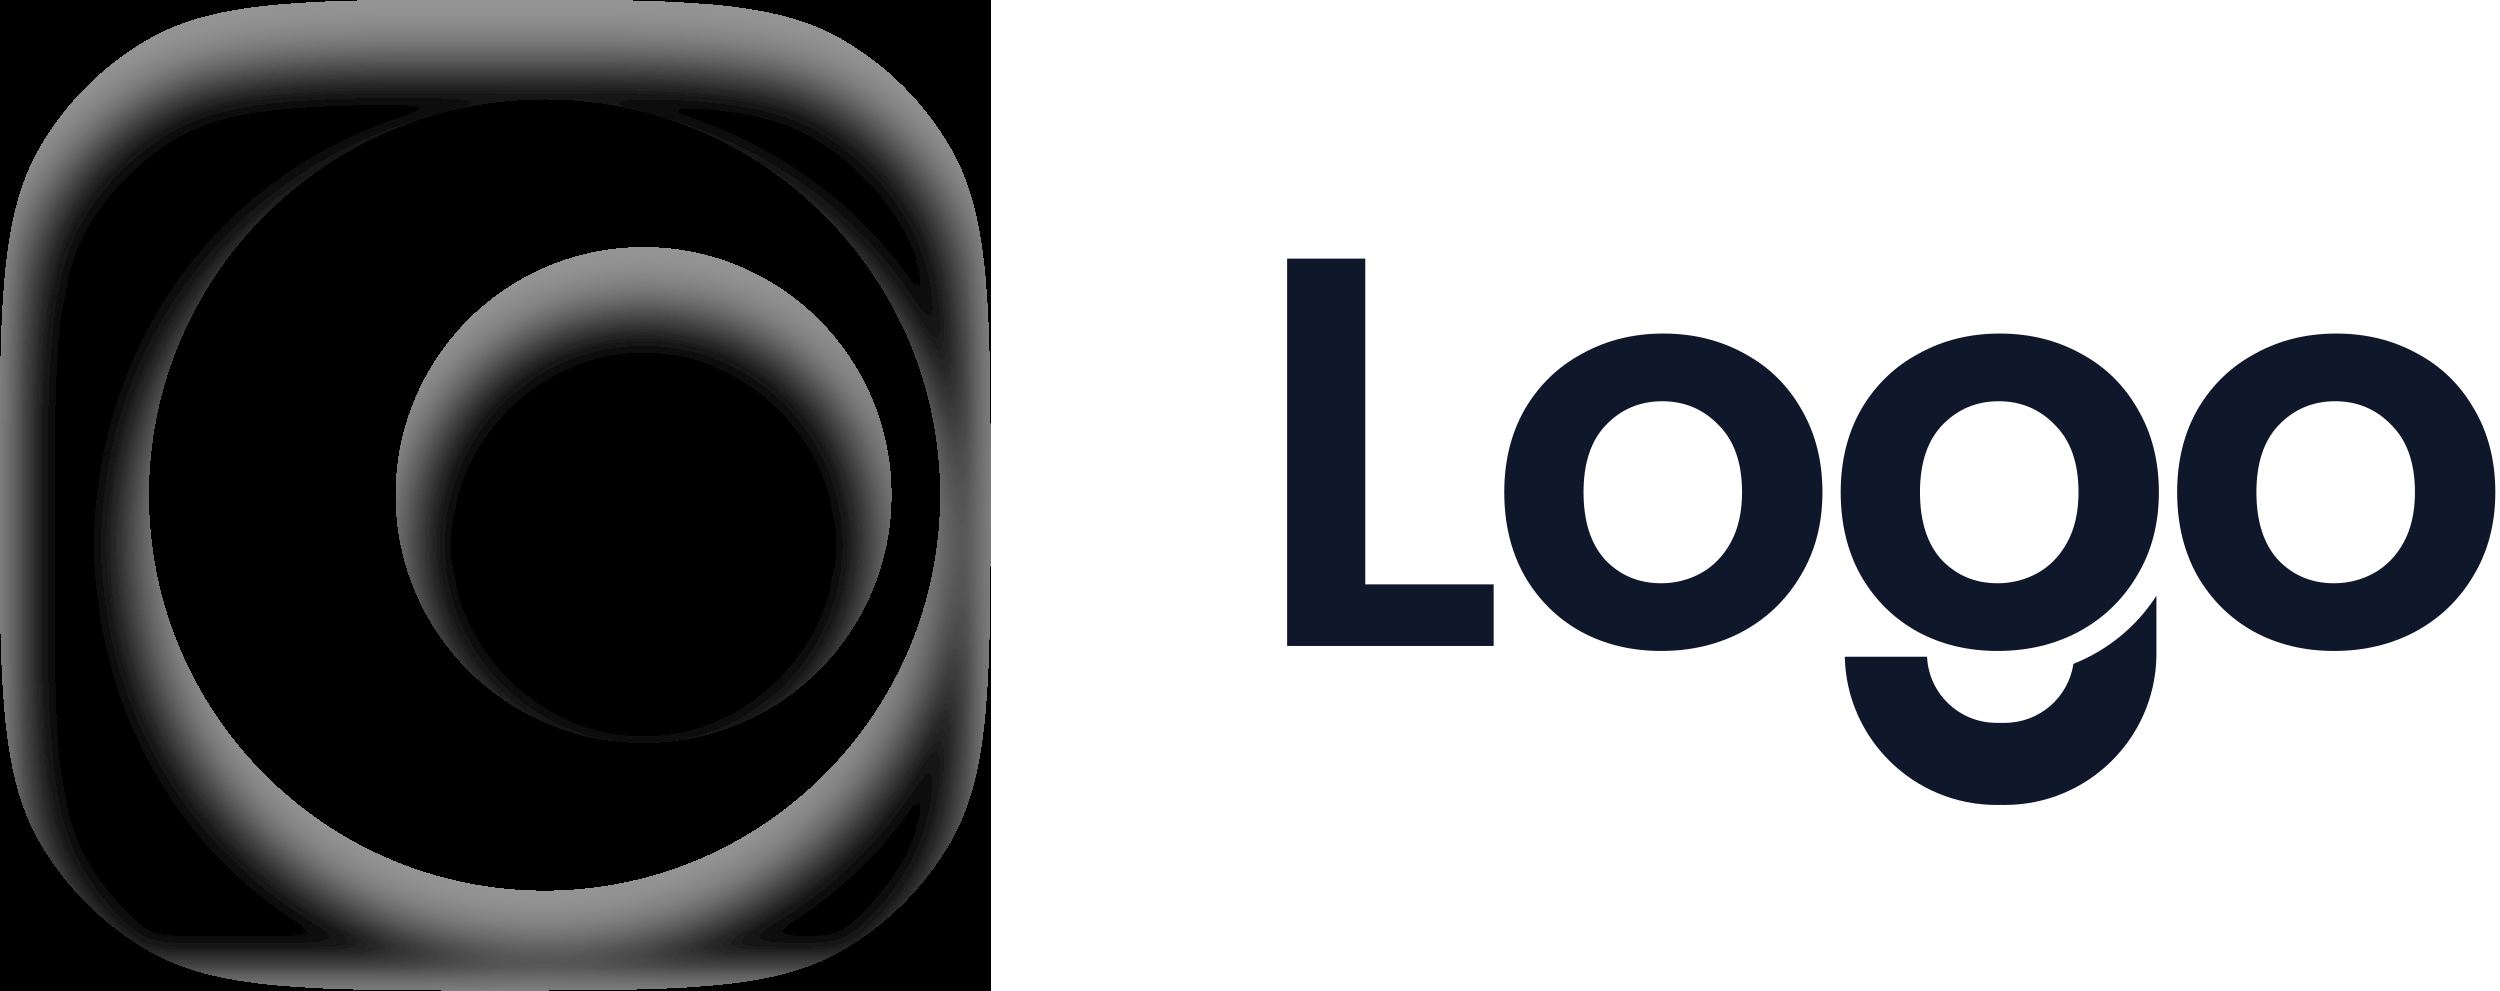
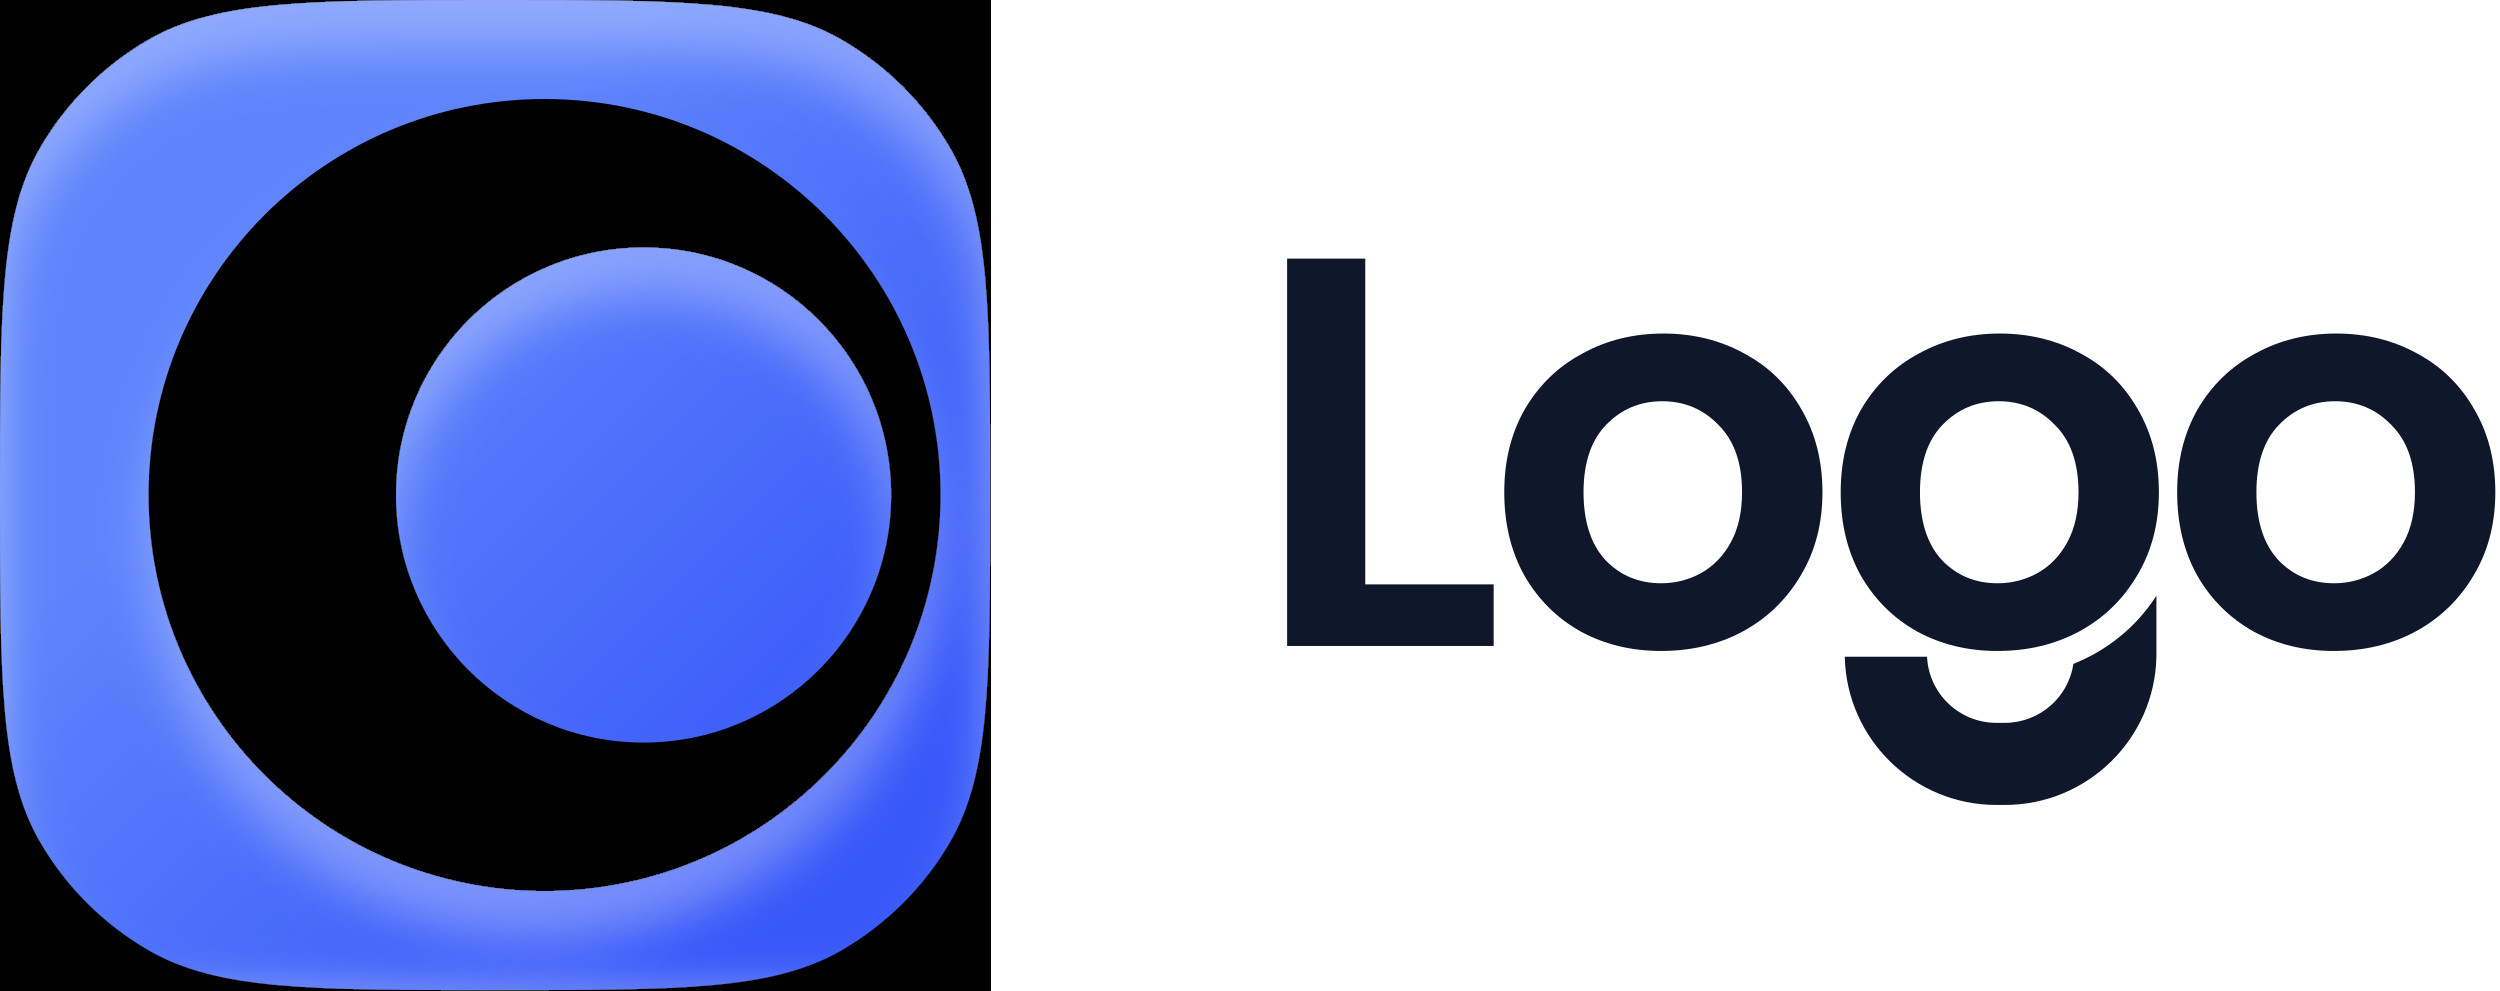
<svg xmlns="http://www.w3.org/2000/svg" width="101" height="40" viewBox="0 0 101 40" fill="none">
  <g filter="url(#filter0_i_16106_22783)">
    <path fillRule="evenodd" clipRule="evenodd" d="M20.001 0C27.478 0 31.216 -0 34.001 1.607C35.825 2.661 37.341 4.176 38.394 6C40.002 8.785 40.001 12.523 40.001 20C40.001 27.477 40.002 31.215 38.394 34C37.341 35.824 35.825 37.339 34.001 38.393C31.216 40 27.478 40 20.001 40C12.524 40 8.785 40 6 38.393C4.176 37.339 2.661 35.824 1.607 34C-0 31.215 0 27.477 0 20C0 12.523 -0 8.785 1.607 6C2.661 4.176 4.176 2.661 6 1.607C8.785 -0 12.524 0 20.001 0ZM22.001 4C13.164 4 6 11.163 6 20C6 28.837 13.164 36 22.001 36C30.838 36 38.001 28.837 38.001 20C38.001 11.163 30.838 4 22.001 4Z" fill="url(#paint0_linear_16106_22783)" />
    <path d="M36.001 20C36.001 25.523 31.524 30 26.001 30C20.478 30 16 25.523 16 20C16 14.477 20.478 10 26.001 10C31.524 10 36.001 14.477 36.001 20Z" fill="url(#paint1_linear_16106_22783)" />
  </g>
  <path d="M94.293 26.299C93.091 26.299 92.008 26.038 91.046 25.514C90.084 24.976 89.325 24.221 88.768 23.25C88.227 22.278 87.957 21.157 87.957 19.887C87.957 18.616 88.234 17.495 88.79 16.524C89.362 15.552 90.137 14.805 91.114 14.282C92.091 13.743 93.181 13.475 94.383 13.475C95.586 13.475 96.677 13.743 97.654 14.282C98.631 14.805 99.397 15.552 99.954 16.524C100.526 17.495 100.811 18.616 100.811 19.887C100.811 21.157 100.518 22.278 99.932 23.25C99.36 24.221 98.578 24.976 97.586 25.514C96.609 26.038 95.511 26.299 94.293 26.299ZM94.293 23.564C94.865 23.564 95.398 23.429 95.895 23.16C96.406 22.876 96.812 22.458 97.113 21.905C97.413 21.352 97.564 20.679 97.564 19.887C97.564 18.706 97.248 17.802 96.616 17.174C96 16.531 95.24 16.21 94.339 16.21C93.436 16.21 92.677 16.531 92.061 17.174C91.459 17.802 91.159 18.706 91.159 19.887C91.159 21.068 91.452 21.979 92.038 22.622C92.639 23.25 93.391 23.564 94.293 23.564Z" fill="#0F172A" />
  <path d="M80.701 26.299C79.499 26.299 78.416 26.038 77.454 25.514C76.492 24.976 75.733 24.221 75.176 23.25C74.635 22.278 74.364 21.157 74.364 19.887C74.364 18.616 74.642 17.495 75.199 16.524C75.77 15.552 76.544 14.805 77.522 14.282C78.499 13.743 79.589 13.475 80.792 13.475C81.994 13.475 83.085 13.743 84.062 14.282C85.039 14.805 85.805 15.552 86.362 16.524C86.933 17.495 87.219 18.616 87.219 19.887C87.219 21.157 86.926 22.278 86.34 23.25C85.768 24.221 84.986 24.976 83.994 25.514C83.017 26.038 81.919 26.299 80.701 26.299ZM80.701 23.564C81.273 23.564 81.806 23.429 82.303 23.16C82.814 22.876 83.22 22.458 83.52 21.905C83.821 21.352 83.972 20.679 83.972 19.887C83.972 18.706 83.656 17.802 83.024 17.174C82.408 16.531 81.649 16.21 80.747 16.21C79.844 16.21 79.085 16.531 78.469 17.174C77.867 17.802 77.567 18.706 77.567 19.887C77.567 21.068 77.86 21.979 78.446 22.622C79.048 23.25 79.799 23.564 80.701 23.564Z" fill="#0F172A" />
  <path d="M67.109 26.299C65.907 26.299 64.824 26.038 63.862 25.514C62.9 24.976 62.141 24.221 61.584 23.25C61.043 22.278 60.772 21.157 60.772 19.887C60.772 18.616 61.05 17.495 61.607 16.524C62.178 15.552 62.952 14.805 63.93 14.282C64.907 13.743 65.997 13.475 67.2 13.475C68.403 13.475 69.493 13.743 70.47 14.282C71.447 14.805 72.214 15.552 72.77 16.524C73.341 17.495 73.627 18.616 73.627 19.887C73.627 21.157 73.334 22.278 72.748 23.25C72.176 24.221 71.394 24.976 70.402 25.514C69.425 26.038 68.327 26.299 67.109 26.299ZM67.109 23.564C67.681 23.564 68.215 23.429 68.711 23.16C69.222 22.876 69.628 22.458 69.928 21.905C70.229 21.352 70.379 20.679 70.379 19.887C70.379 18.706 70.064 17.802 69.432 17.174C68.816 16.531 68.057 16.21 67.155 16.21C66.252 16.21 65.493 16.531 64.877 17.174C64.275 17.802 63.975 18.706 63.975 19.887C63.975 21.068 64.268 21.979 64.854 22.622C65.456 23.25 66.207 23.564 67.109 23.564Z" fill="#0F172A" />
  <path d="M55.157 23.609H60.344V26.097H52V10.448H55.157V23.609Z" fill="#0F172A" />
  <path d="M83.766 26.821C84.021 26.719 84.27 26.603 84.513 26.473L84.518 26.47C85.592 25.887 86.463 25.083 87.119 24.068V26.533C87.049 29.851 84.332 32.52 80.992 32.52H80.655C77.315 32.52 74.599 29.851 74.529 26.533H77.853C77.921 28.019 79.15 29.203 80.655 29.203H80.992C82.399 29.203 83.564 28.169 83.766 26.821Z" fill="#0F172A" />
  <defs>
-     <filter id="filter0_i_16106_22783" x="0" y="0" width="40" height="42" filterUnits="userSpaceOnUse" colorInterpolationFilters="sRGB">
-       <feFlood colorInterpolationFilters="0" result="BackgroundImageFix" />
+     <filter id="filter0_i_16106_22783" x="0" y="0" width="40" height="42" filterUnits="userSpaceOnUse" color-interpolation-filters="sRGB">
+       <feFlood floodOpacity="0" result="BackgroundImageFix" />
      <feBlend mode="normal" in="SourceGraphic" in2="BackgroundImageFix" result="shape" />
      <feColorMatrix in="SourceAlpha" type="matrix" values="0 0 0 0 0 0 0 0 0 0 0 0 0 0 0 0 0 0 127 0" result="hardAlpha" />
      <feOffset dy="2" />
      <feGaussianBlur stdDeviation="1" />
      <feComposite in2="hardAlpha" operator="arithmetic" k2="-1" k3="1" />
      <feColorMatrix type="matrix" values="0 0 0 0 1 0 0 0 0 1 0 0 0 0 1 0 0 0 0.3 0" />
      <feBlend mode="normal" in2="shape" result="effect1_innerShadow_16106_22783" />
    </filter>
    <linearGradient id="paint0_linear_16106_22783" x1="16" y1="10" x2="36.001" y2="30.001" gradientUnits="userSpaceOnUse">
-       <stop stopColor="#5E84FC" />
-       <stop offset="1" stopColor="#3758F9" />
+       <stop stop-color="#5E84FC" />
+       <stop offset="1" stop-color="#3758F9" />
    </linearGradient>
    <linearGradient id="paint1_linear_16106_22783" x1="16" y1="10" x2="36.001" y2="30.001" gradientUnits="userSpaceOnUse">
-       <stop stopColor="#5E84FC" />
-       <stop offset="1" stopColor="#3758F9" />
+       <stop stop-color="#5E84FC" />
+       <stop offset="1" stop-color="#3758F9" />
    </linearGradient>
  </defs>
</svg>
